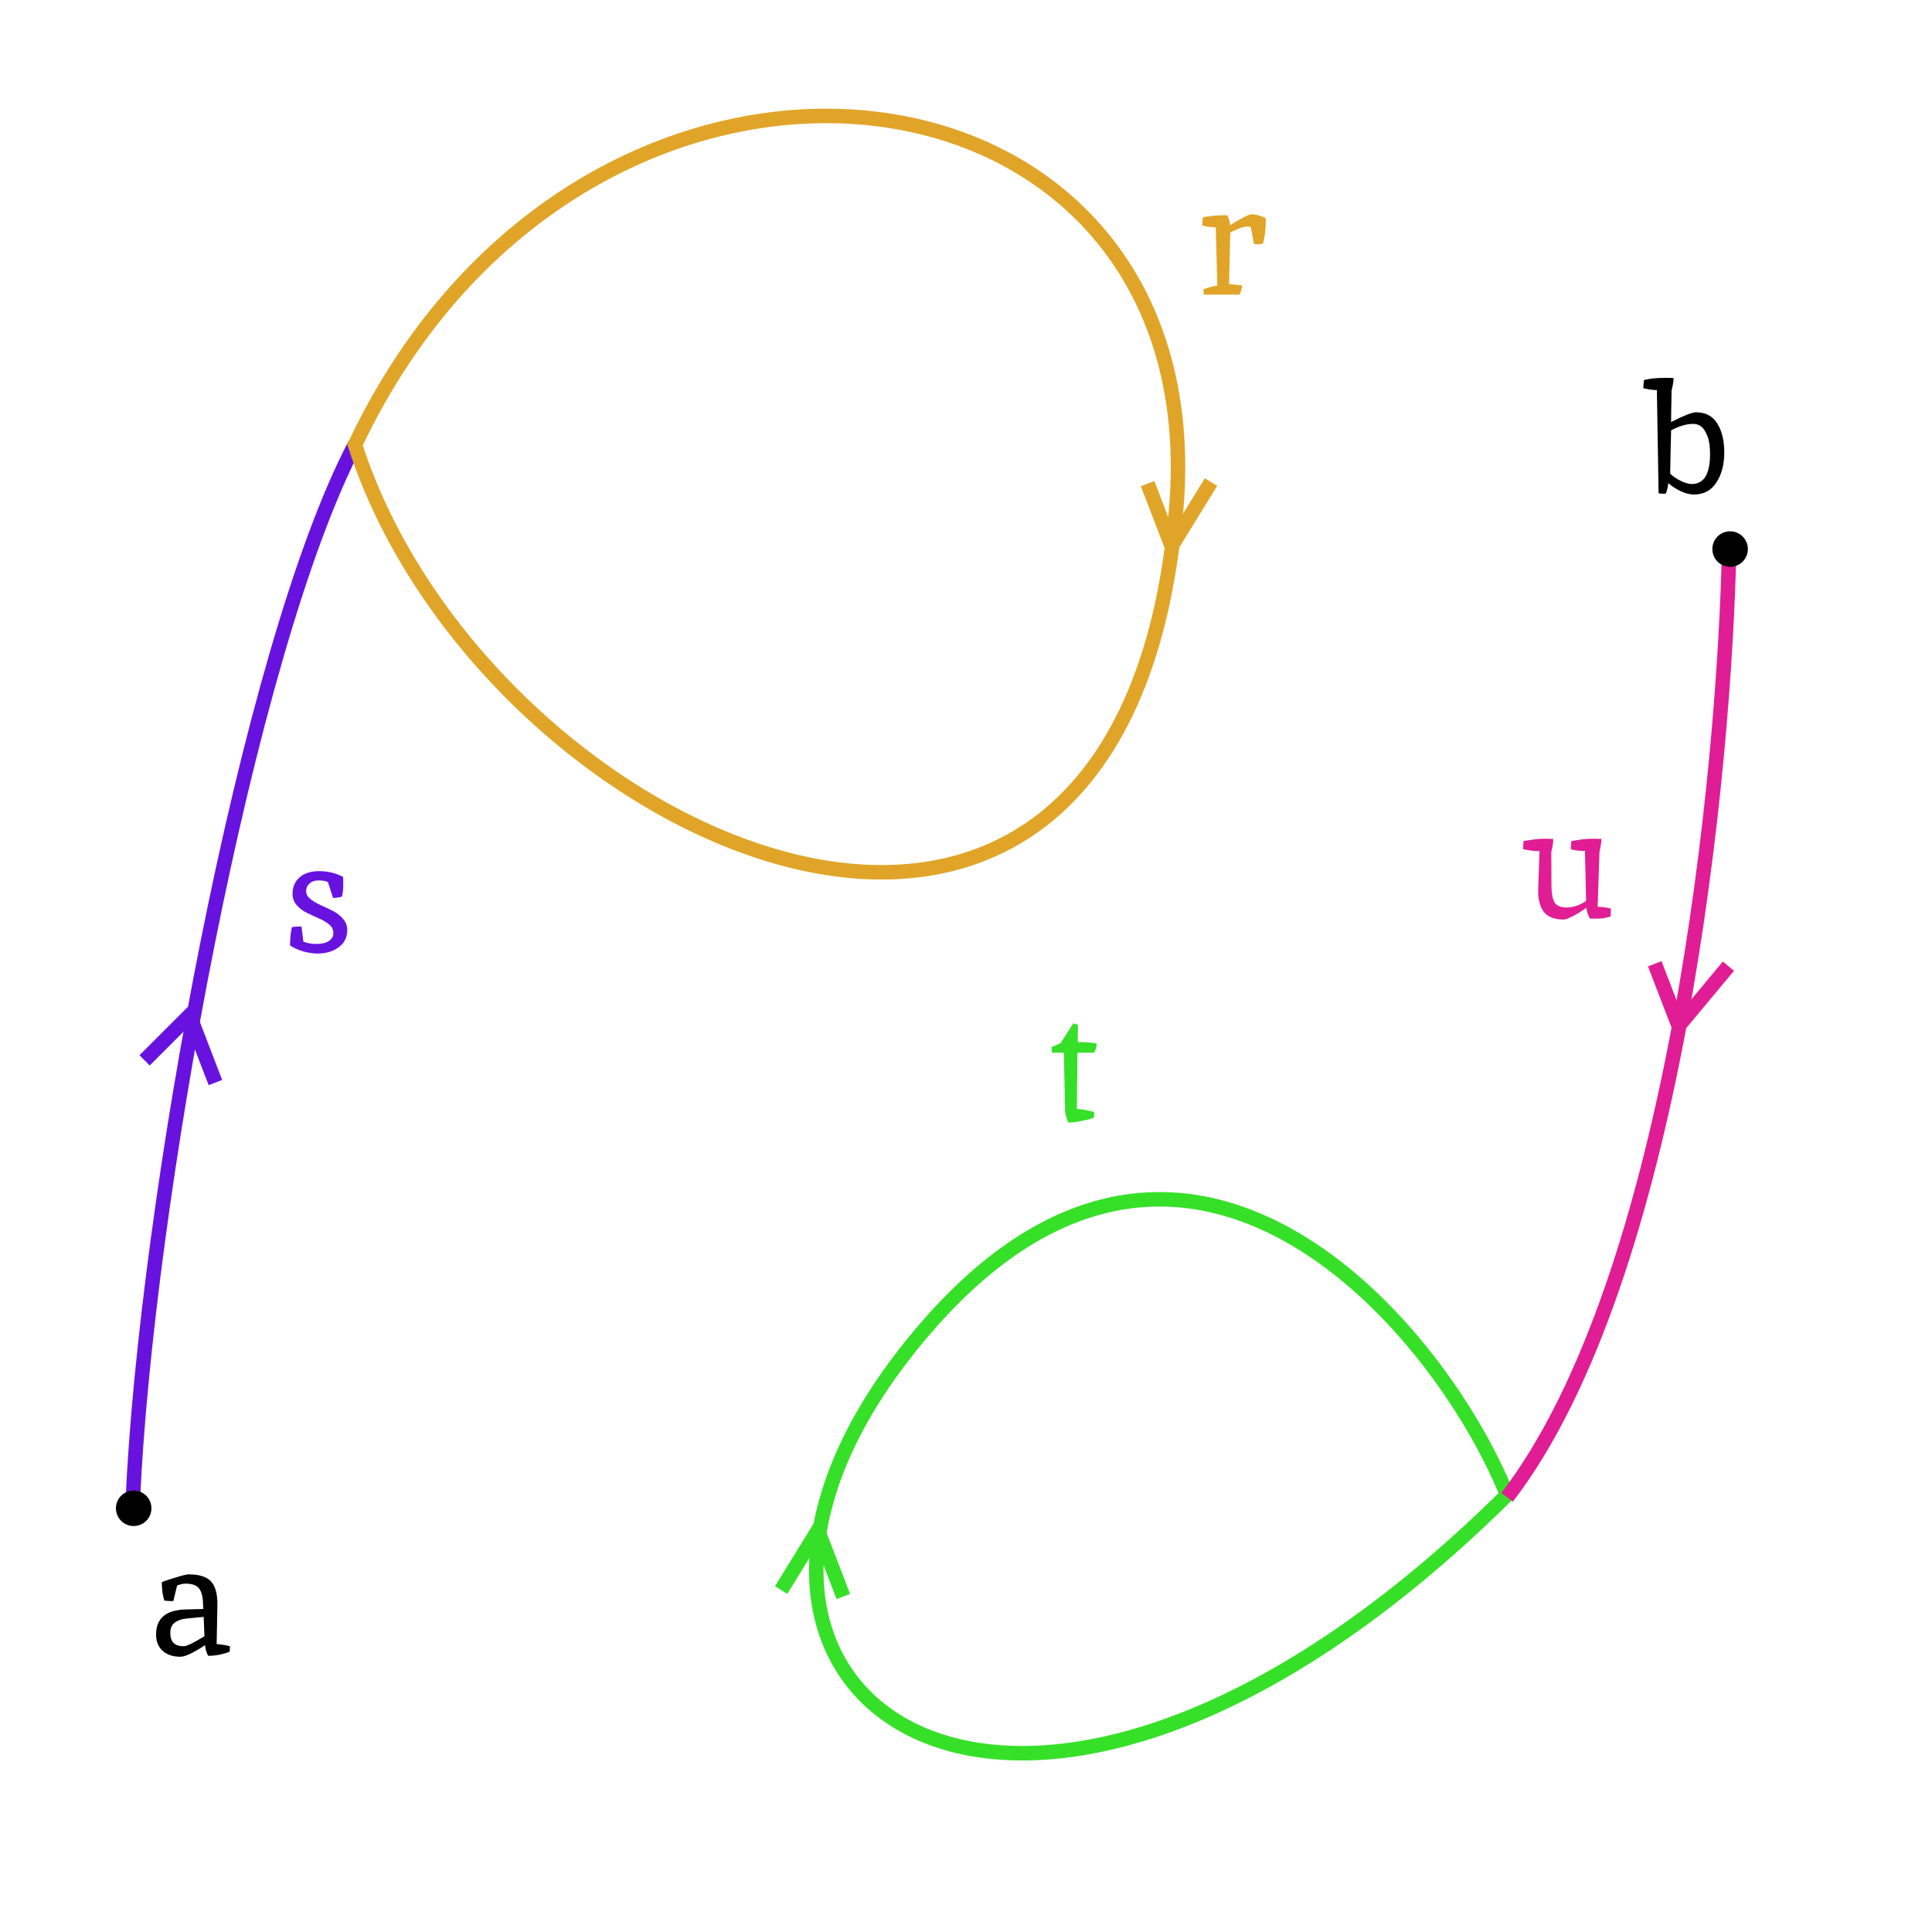
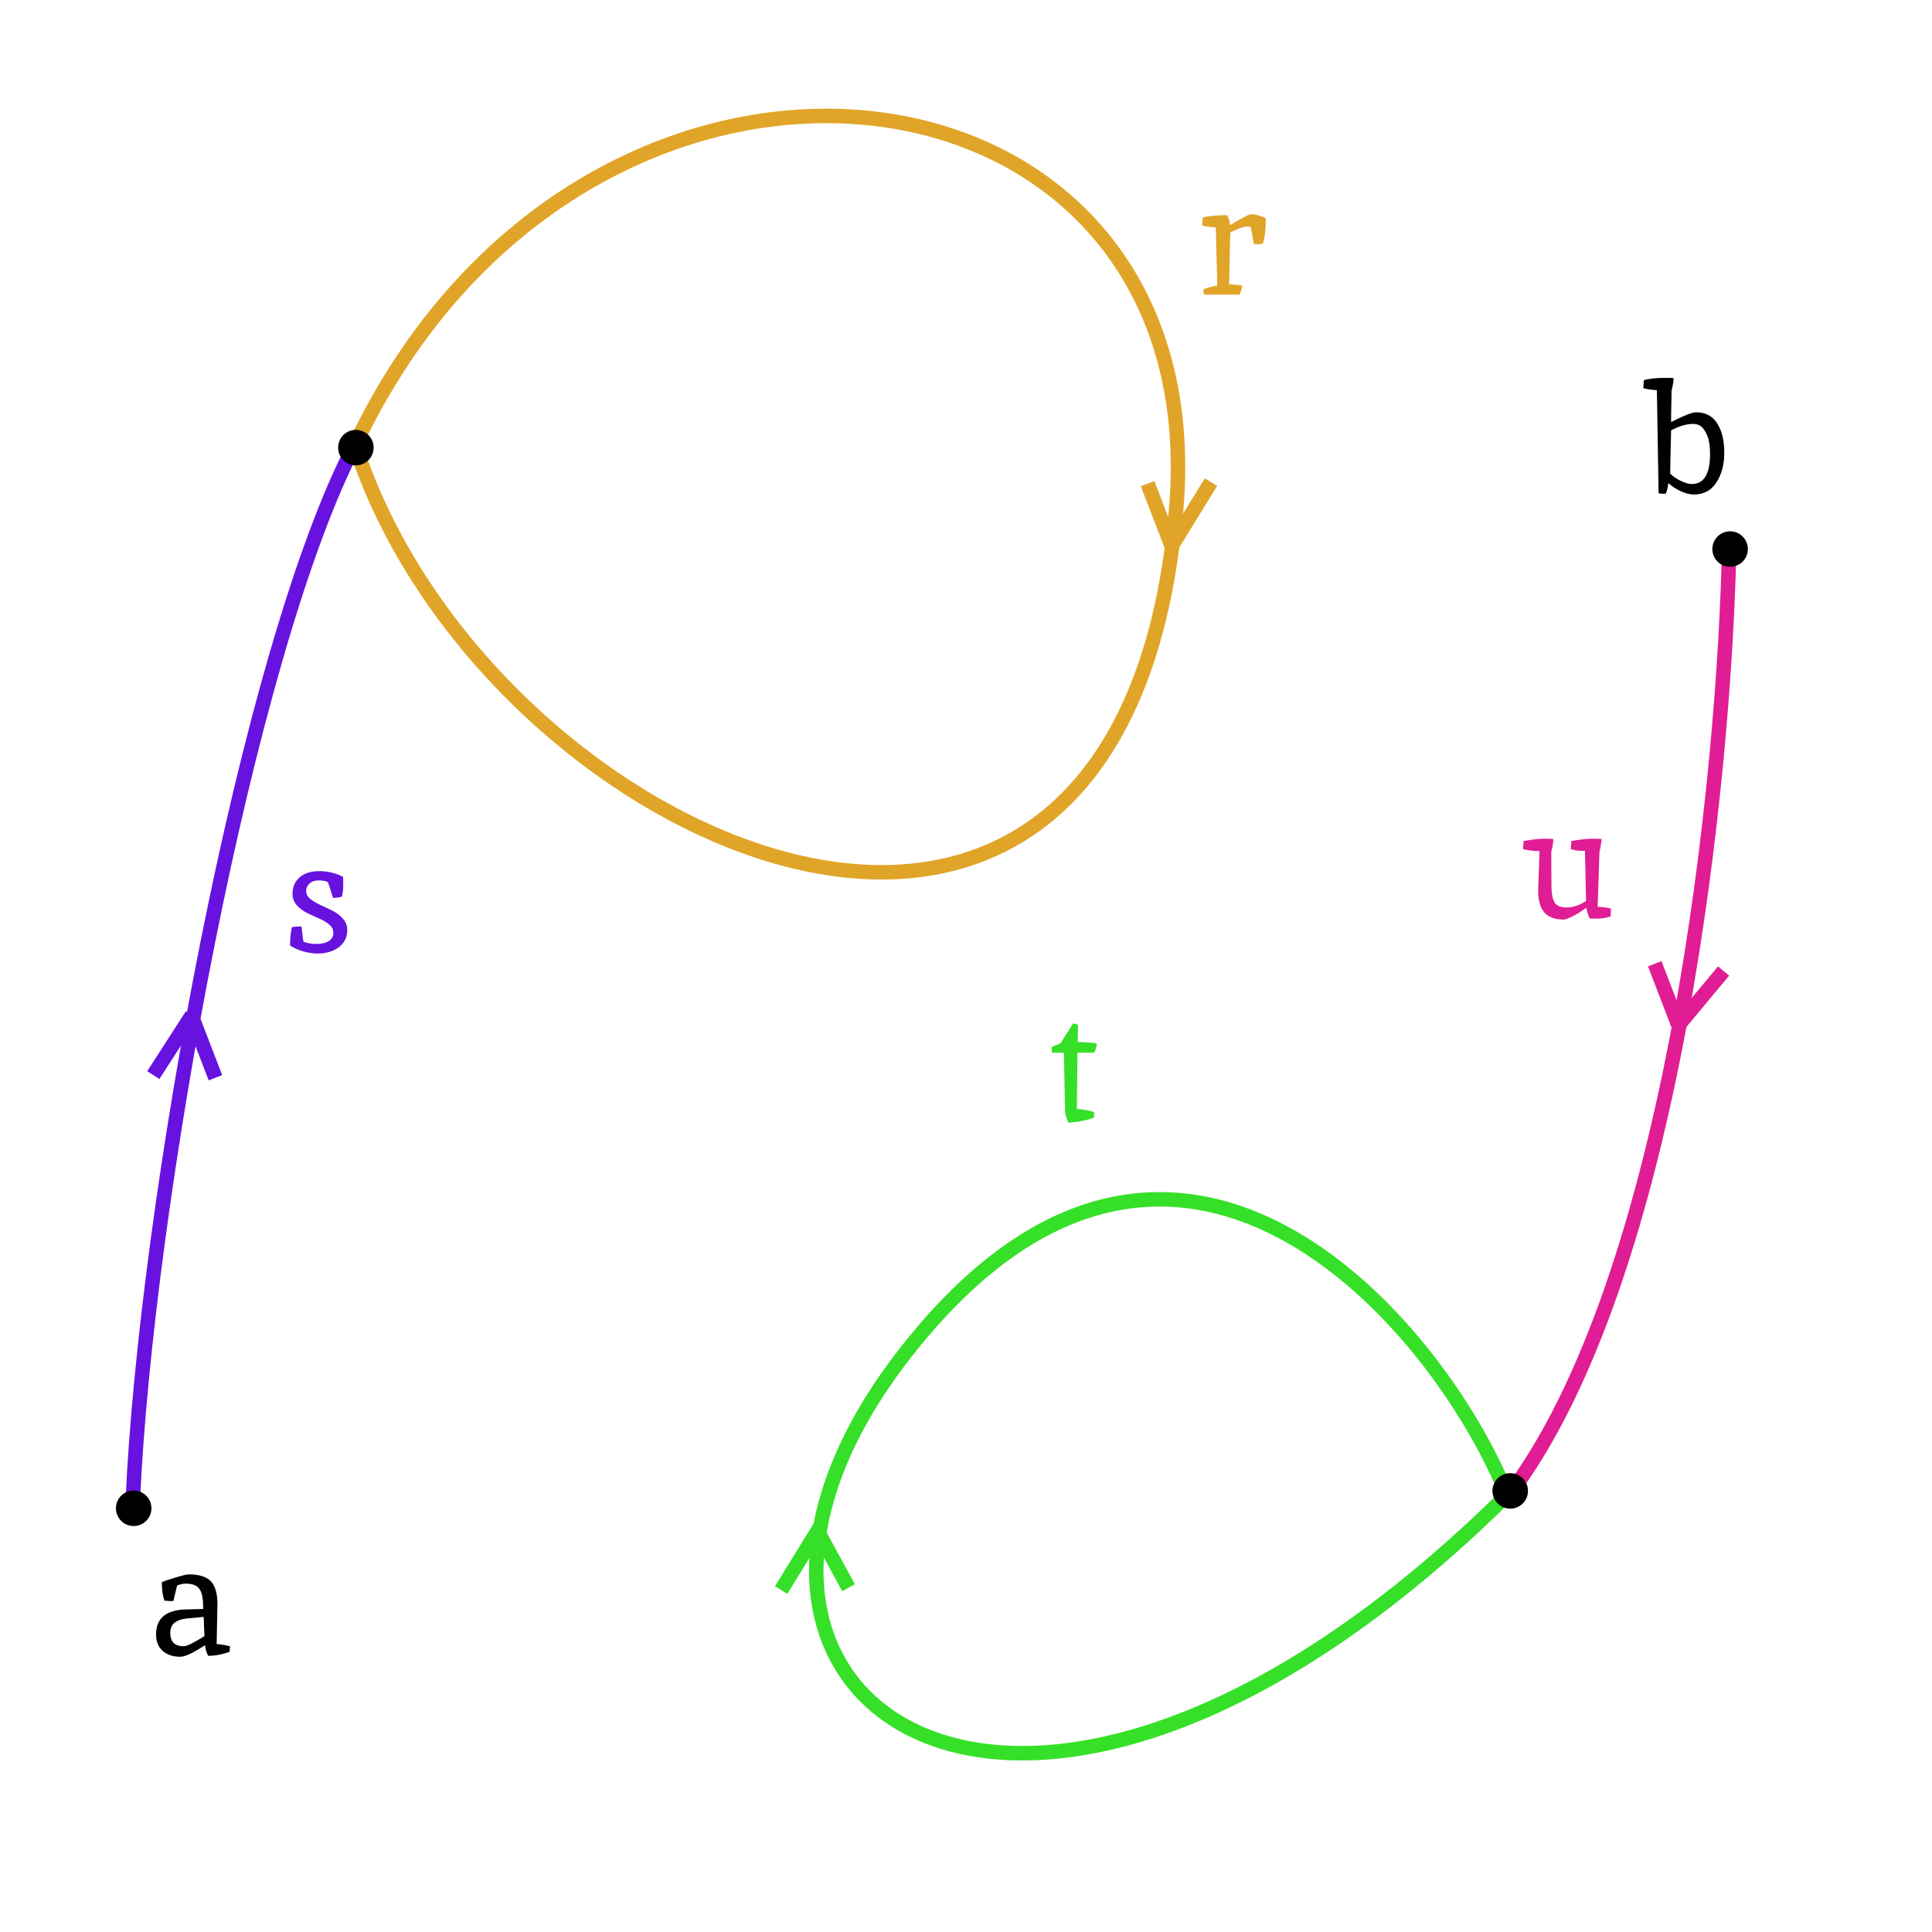
<svg xmlns="http://www.w3.org/2000/svg" width="400" height="400" viewBox="0 0 400 400" fill="none">
  <rect width="400" height="400" fill="white" />
  <path d="M312.024 309.5C211.024 409.5 131.524 351.5 187.524 280C242.741 209.5 297.524 273.5 312.024 309.5Z" stroke="#36E028" stroke-width="3" />
  <path d="M358.024 112.5C357.19 159.5 346.824 264.8 312.024 310" stroke="#E01D94" stroke-width="3" />
  <path d="M27.5 310.597C30.167 250.43 51 135 73.5 92" stroke="#6812E0" stroke-width="3" />
  <path d="M73.5 92.097C121 -8.403 252 7.597 243.5 105.597C232.282 234.939 100 174.597 73.5 92.097Z" stroke="#E0A528" stroke-width="3" />
  <circle cx="27.677" cy="312.273" r="3.676" fill="black" />
  <circle cx="358.2" cy="113.676" r="3.676" fill="black" />
-   <line x1="44.6" y1="224.135" x2="39.6" y2="211.135" stroke="#6812E0" stroke-width="3" />
+   <circle cx="73.677" cy="92.677" r="3.676" fill="black" />
+   <circle cx="312.676" cy="308.676" r="3.676" fill="black" />
+   <line x1="44.6" y1="223.135" x2="39.6" y2="210.135" stroke="#6812E0" stroke-width="3" />
  <line x1="242.6" y1="113.135" x2="237.6" y2="100.135" stroke="#E0A528" stroke-width="3" />
  <line x1="242.723" y1="112.811" x2="250.723" y2="99.811" stroke="#E0A528" stroke-width="3" />
  <line x1="161.723" y1="329.214" x2="169.723" y2="316.214" stroke="#36E028" stroke-width="3" />
-   <line x1="174.6" y1="330.538" x2="169.6" y2="317.538" stroke="#36E028" stroke-width="3" />
-   <line x1="347.848" y1="212.04" x2="357.848" y2="200.04" stroke="#E01D94" stroke-width="3" />
+   <line x1="175.683" y1="328.718" x2="169.683" y2="317.718" stroke="#36E028" stroke-width="3" />
+   <line x1="346.848" y1="213.04" x2="356.848" y2="201.04" stroke="#E01D94" stroke-width="3" />
  <line x1="347.6" y1="212.538" x2="342.6" y2="199.538" stroke="#E01D94" stroke-width="3" />
-   <line x1="29.939" y1="219.536" x2="39.939" y2="209.536" stroke="#6812E0" stroke-width="3" />
+   <line x1="31.739" y1="222.59" x2="39.739" y2="210.187" stroke="#6812E0" stroke-width="3" />
  <path d="M45.016 332.133L44.856 340.389C45.773 340.453 46.691 340.602 47.608 340.837L47.544 341.957C47.203 342.127 46.584 342.319 45.688 342.533C44.813 342.725 43.949 342.821 43.096 342.821C42.712 342.053 42.499 341.317 42.456 340.613C40.024 342.213 38.317 343.013 37.336 343.013C35.821 343.013 34.605 342.607 33.688 341.797C32.771 340.986 32.312 339.855 32.312 338.405C32.312 335.055 34.36 333.327 38.456 333.221C40.845 333.157 42.051 333.125 42.072 333.125L42.04 332.037C41.997 330.565 41.72 329.509 41.208 328.869C40.696 328.207 39.779 327.877 38.456 327.877C37.901 327.877 37.304 328.005 36.664 328.261L35.896 331.461C35.789 331.482 35.608 331.493 35.352 331.493L34.04 331.397C33.699 330.479 33.517 329.21 33.496 327.589C33.901 327.375 34.829 327.055 36.28 326.629C37.731 326.181 38.659 325.957 39.064 325.957C41.24 325.957 42.776 326.437 43.672 327.397C44.568 328.357 45.016 329.935 45.016 332.133ZM38.04 340.837C38.659 340.837 40.088 340.143 42.328 338.757L42.168 334.757C40.717 334.885 39.501 335.002 38.52 335.109C37.539 335.215 36.749 335.503 36.152 335.973C35.555 336.421 35.256 337.135 35.256 338.117C35.256 339.93 36.184 340.837 38.04 340.837Z" fill="black" />
  <path d="M258.976 47.048C258.869 46.941 258.635 46.888 258.272 46.888C257.909 46.888 257.365 47.016 256.64 47.272C255.936 47.528 255.296 47.827 254.72 48.168C254.592 52.904 254.507 56.456 254.464 58.824L257.152 59.08C257.152 59.677 256.971 60.317 256.608 61H249.248L249.152 59.88C250.133 59.539 251.093 59.283 252.032 59.112C251.904 53.693 251.797 49.683 251.712 47.08C250.539 47.016 249.6 46.888 248.896 46.696L249.024 45.032C250.155 44.712 251.829 44.552 254.048 44.552C254.389 45.085 254.603 45.768 254.688 46.6C257.141 45.107 258.603 44.36 259.072 44.36C259.541 44.36 260.085 44.456 260.704 44.648C261.323 44.819 261.781 45.011 262.08 45.224C262.08 47.357 261.877 49.096 261.472 50.44C261.173 50.525 260.821 50.568 260.416 50.568C260.032 50.568 259.765 50.557 259.616 50.536L258.976 47.048Z" fill="#E0A528" />
  <path d="M62.808 194.952C63.555 195.272 64.461 195.432 65.528 195.432C66.616 195.432 67.469 195.229 68.088 194.824C68.707 194.419 69.016 193.864 69.016 193.16C69.016 192.456 68.728 191.869 68.152 191.4C67.576 190.931 66.872 190.515 66.04 190.152C65.208 189.789 64.376 189.405 63.544 189C62.712 188.595 62.008 188.061 61.432 187.4C60.856 186.739 60.568 185.971 60.568 185.096C60.568 183.624 61.059 182.472 62.04 181.64C63.021 180.787 64.376 180.36 66.104 180.36C67.853 180.36 69.496 180.755 71.032 181.544C71.053 181.757 71.064 182.333 71.064 183.272C71.064 184.189 70.968 184.979 70.776 185.64C70.264 185.811 69.656 185.896 68.952 185.896L67.896 182.632C67.427 182.397 66.787 182.28 65.976 182.28C65.187 182.28 64.557 182.493 64.088 182.92C63.619 183.325 63.384 183.848 63.384 184.488C63.384 185.107 63.672 185.651 64.248 186.12C64.845 186.589 65.56 187.016 66.392 187.4C67.224 187.763 68.056 188.157 68.888 188.584C69.72 188.989 70.424 189.533 71 190.216C71.597 190.877 71.896 191.645 71.896 192.52C71.896 194.056 71.299 195.261 70.104 196.136C68.931 196.989 67.48 197.416 65.752 197.416C64.813 197.416 63.811 197.267 62.744 196.968C61.677 196.648 60.781 196.243 60.056 195.752C60.056 194.323 60.184 193.053 60.44 191.944C60.931 191.859 61.592 191.816 62.424 191.816L62.808 194.952Z" fill="#6812E0" />
  <path d="M324.408 187.888C325.027 187.888 325.72 187.76 326.488 187.504C327.256 187.227 327.885 186.896 328.376 186.512C328.291 181.968 328.216 178.523 328.152 176.176C326.829 176.176 325.848 176.048 325.208 175.792L325.336 174.128C327.149 173.808 328.568 173.648 329.592 173.648C330.637 173.648 331.299 173.669 331.576 173.712C331.576 174.096 331.512 174.608 331.384 175.248C331.277 175.888 331.203 176.24 331.16 176.304L330.776 187.728C331.907 187.792 332.824 187.92 333.528 188.112L333.464 189.744C332.525 190.043 331.619 190.192 330.744 190.192C329.869 190.192 329.336 190.181 329.144 190.16C328.739 189.349 328.504 188.603 328.44 187.92C327.395 188.709 326.424 189.317 325.528 189.744C324.653 190.171 324.077 190.384 323.8 190.384C321.923 190.384 320.557 189.883 319.704 188.88C318.872 187.856 318.456 186.363 318.456 184.4C318.456 184.379 318.552 181.648 318.744 176.208C317.507 176.208 316.365 176.069 315.32 175.792L315.448 174.128C317.261 173.808 318.669 173.648 319.672 173.648C320.675 173.648 321.315 173.669 321.592 173.712C321.592 174.224 321.528 174.789 321.4 175.408C321.272 176.027 321.197 176.325 321.176 176.304L321.208 183.216C321.208 184.837 321.411 186.021 321.816 186.768C322.221 187.515 323.085 187.888 324.408 187.888Z" fill="#E01D94" />
  <path d="M220.52 230.016L220.264 217.952H217.8L217.704 216.832C217.917 216.683 218.536 216.405 219.56 216L222.184 211.904C222.611 211.947 222.941 212.053 223.176 212.224L223.144 215.744C224.744 215.744 226.056 215.851 227.08 216.064C227.08 216.64 226.899 217.269 226.536 217.952H223.08C223.037 220.512 222.995 224.395 222.952 229.6C224.147 229.664 225.341 229.877 226.536 230.24L226.504 231.36C226.205 231.552 225.437 231.776 224.2 232.032C222.984 232.288 221.981 232.416 221.192 232.416C221.085 232.245 220.947 231.883 220.776 231.328C220.605 230.752 220.52 230.315 220.52 230.016Z" fill="#36E028" />
  <path d="M350.56 87.76C349.173 87.76 347.648 88.208 345.984 89.104C345.941 91.067 345.899 92.891 345.856 94.576C345.835 96.24 345.813 97.403 345.792 98.064C346.325 98.597 347.04 99.088 347.936 99.536C348.832 99.984 349.611 100.208 350.272 100.208C352.789 100.208 354.048 98.139 354.048 94C354.048 92.421 353.867 91.184 353.504 90.288C353.141 89.371 352.725 88.72 352.256 88.336C351.787 87.952 351.221 87.76 350.56 87.76ZM345.088 78.224C345.749 78.224 346.219 78.245 346.496 78.288C346.496 78.928 346.357 79.781 346.08 80.848C346.08 81.339 346.069 82.032 346.048 82.928C346.005 84.677 345.984 86.16 345.984 87.376C348.629 86.032 350.347 85.36 351.136 85.36C353.12 85.36 354.592 86.139 355.552 87.696C356.512 89.232 356.992 91.237 356.992 93.712C356.992 96.165 356.448 98.224 355.36 99.888C354.293 101.552 352.736 102.384 350.688 102.384C349.856 102.384 348.939 102.149 347.936 101.68C346.955 101.211 346.112 100.656 345.408 100.016C345.323 100.805 345.152 101.531 344.896 102.192C344.811 102.213 344.651 102.224 344.416 102.224C344.181 102.224 343.84 102.192 343.392 102.128L343.04 80.784C341.973 80.72 341.035 80.581 340.224 80.368L340.352 78.704C341.44 78.384 343.019 78.224 345.088 78.224Z" fill="black" />
</svg>
